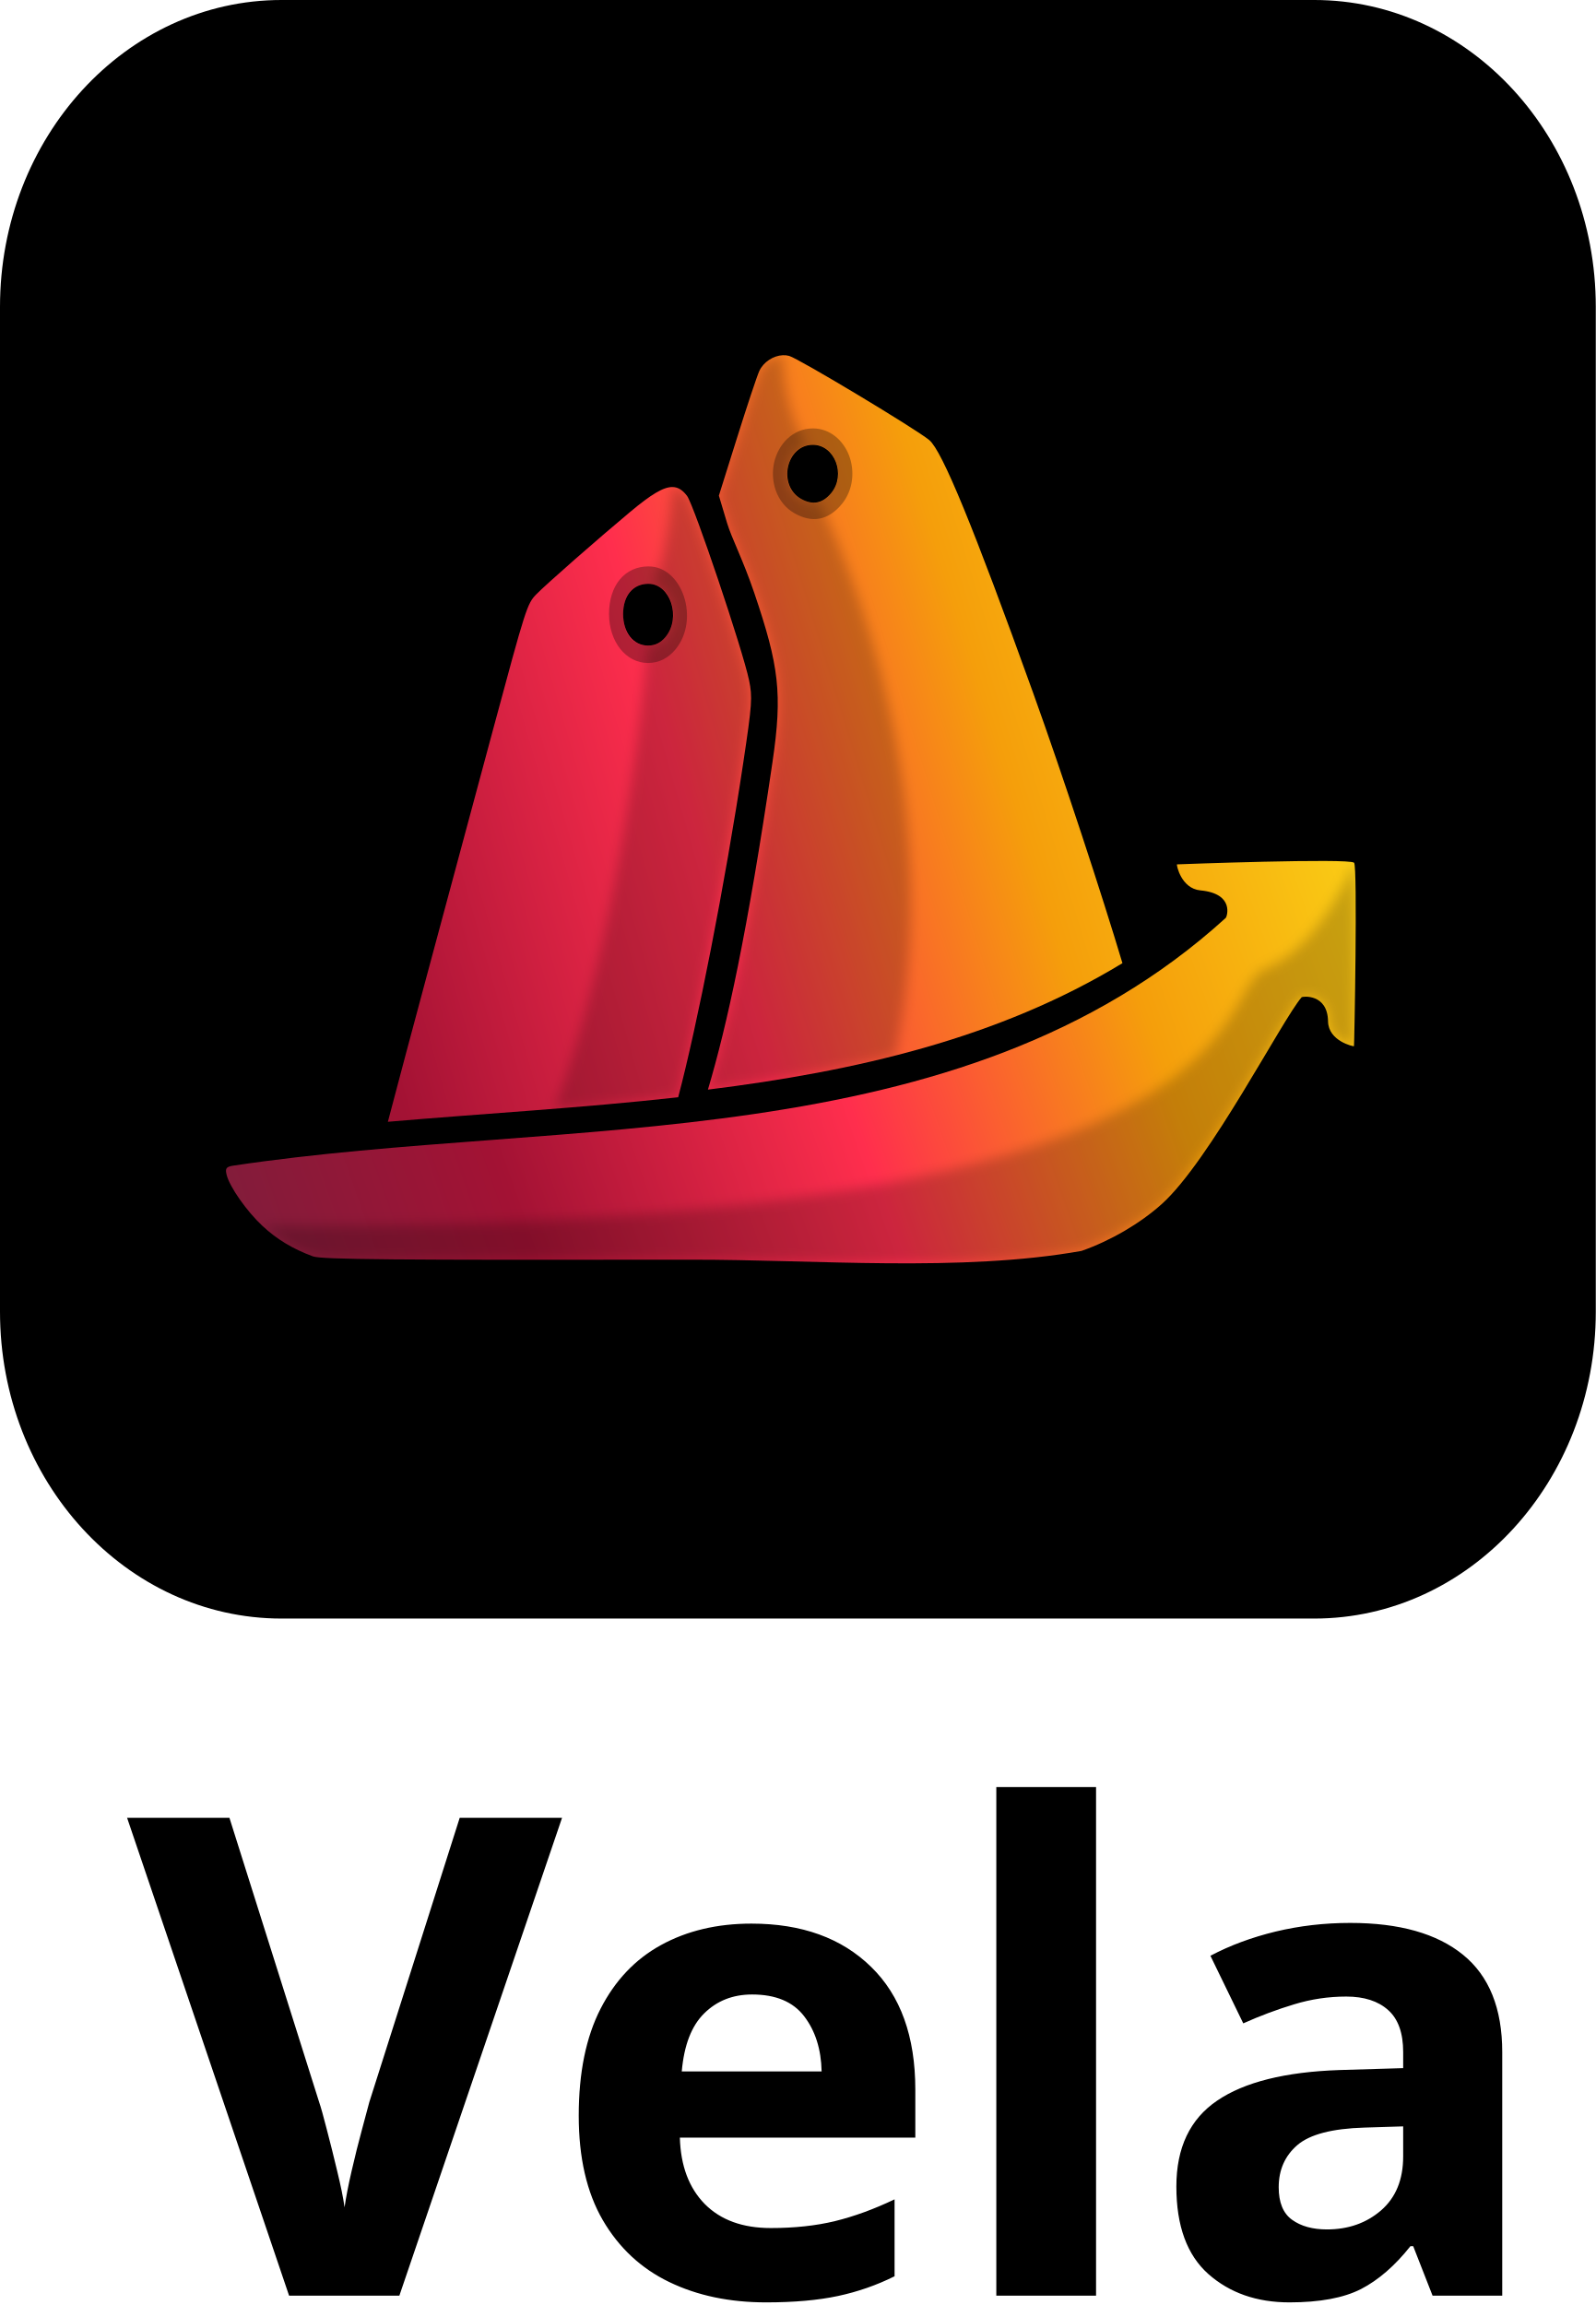
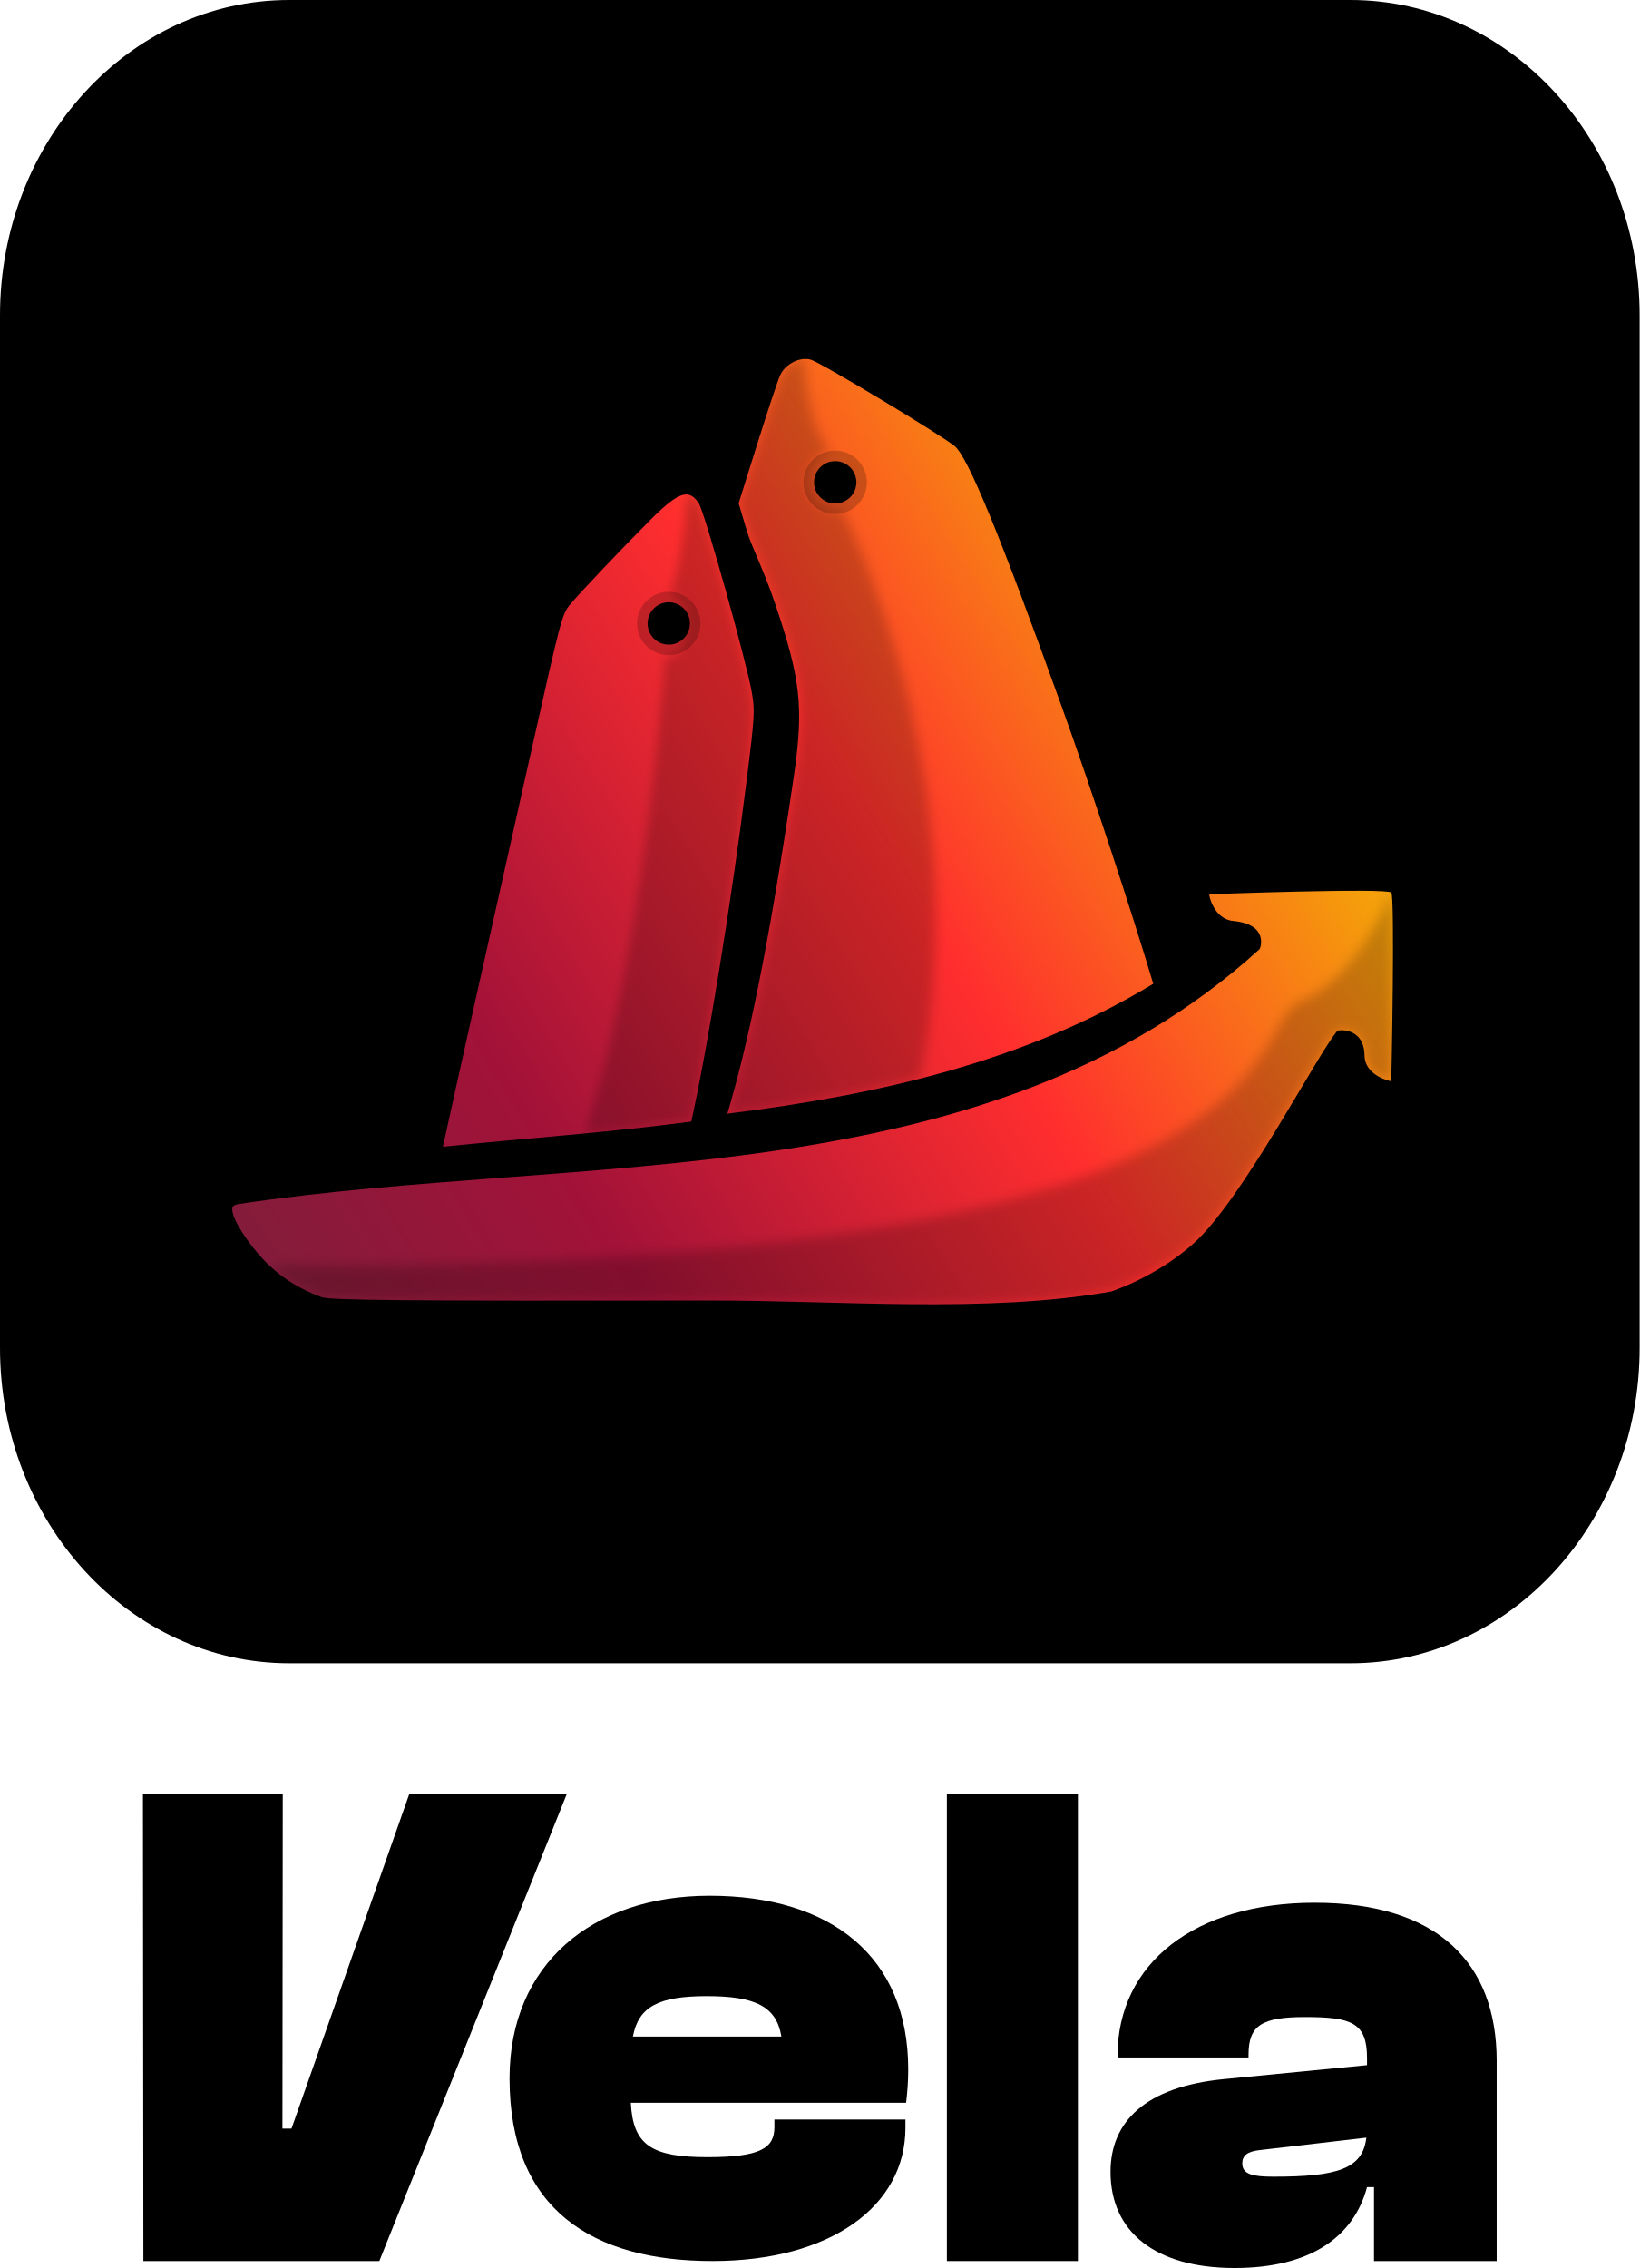
- <svg xmlns="http://www.w3.org/2000/svg" xmlns:xlink="http://www.w3.org/1999/xlink" width="144.232mm" height="208.335mm" viewBox="0 0 144.232 208.335" version="1.1" id="svg1" xml:space="preserve">
+ <svg xmlns="http://www.w3.org/2000/svg" xmlns:xlink="http://www.w3.org/1999/xlink" width="144.232mm" height="199.481mm" viewBox="0 0 144.232 199.481" version="1.1" id="svg1" xml:space="preserve">
  <defs id="defs1">
-     <linearGradient id="linearGradient152">
-       <stop style="stop-color:#FACC15;stop-opacity:1;" offset="0" id="stop149" />
-       <stop style="stop-color:#F59E0B;stop-opacity:1;" offset="0.208" id="stop150" />
-       <stop style="stop-color:#FF2E4D;stop-opacity:1;" offset="0.466" id="stop151" />
-       <stop style="stop-color:#A31234;stop-opacity:1;" offset="0.758" id="stop152" />
-       <stop style="stop-color:#7F1D3B;stop-opacity:1;" offset="1" id="stop153" />
+     <linearGradient id="linearGradient5">
+       <stop style="stop-color:#FACC15;stop-opacity:1;" offset="0" id="stop1" />
+       <stop style="stop-color:#F59E0B;stop-opacity:1;" offset="0.208" id="stop2" />
+       <stop style="stop-color:#ff2e2e;stop-opacity:1;" offset="0.466" id="stop3" />
+       <stop style="stop-color:#a31238;stop-opacity:1;" offset="0.758" id="stop4" />
+       <stop style="stop-color:#7F1D3B;stop-opacity:1;" offset="1" id="stop5" />
    </linearGradient>
    <filter style="color-interpolation-filters:sRGB" id="filter28" x="-0.069" y="-0.019" width="1.139" height="1.038">
      <feGaussianBlur stdDeviation="2 2" result="blur" id="feGaussianBlur28" />
    </filter>
-     <filter style="color-interpolation-filters:sRGB" id="filter29" x="-0.05" y="-0.018" width="1.1" height="1.037">
+     <filter style="color-interpolation-filters:sRGB" id="filter29" x="-0.071" y="-0.023" width="1.143" height="1.045">
      <feGaussianBlur stdDeviation="2 2" result="blur" id="feGaussianBlur29" />
    </filter>
    <filter style="color-interpolation-filters:sRGB" id="filter27" x="-0.013" y="-0.035" width="1.026" height="1.07">
      <feGaussianBlur stdDeviation="2 2" result="blur" id="feGaussianBlur27" />
    </filter>
-     <linearGradient xlink:href="#linearGradient152" id="linearGradient527" gradientUnits="userSpaceOnUse" gradientTransform="matrix(3.779528,0,0,4.324195,-213.5557,-164.8246)" x1="344.508" y1="67.129" x2="242.401" y2="103.017" />
-     <linearGradient xlink:href="#linearGradient152" id="linearGradient528" gradientUnits="userSpaceOnUse" gradientTransform="matrix(3.779528,0,0,4.637977,-213.5557,-178.3714)" x1="344.508" y1="67.129" x2="242.401" y2="103.017" />
-     <linearGradient xlink:href="#linearGradient152" id="linearGradient529" gradientUnits="userSpaceOnUse" gradientTransform="matrix(3.779528,0,0,3.779528,-208.4612,-175.5212)" x1="344.508" y1="67.129" x2="242.401" y2="103.017" />
+     <linearGradient xlink:href="#linearGradient5" id="linearGradient153" gradientUnits="userSpaceOnUse" gradientTransform="matrix(1,0,0,1.14411,1973.291,-821.3443)" x1="345.856" y1="16.103" x2="243.747" y2="88.772" />
  </defs>
-   <g id="layer1" transform="translate(-2236.923,790.8558)">
-     <g id="g537">
-       <text xml:space="preserve" style="font-size:60.478px;font-family:Serif;-inkscape-font-specification:Serif;letter-spacing:0px;writing-mode:lr-tb;direction:ltr;fill:#000000;fill-opacity:1;fill-rule:nonzero;stroke:none;stroke-width:1.27" x="2248.409" y="-583.367" id="text486">
-         <tspan id="tspan486" style="font-style:normal;font-variant:normal;font-weight:bold;font-stretch:normal;font-size:60.478px;font-family:'Space Grotesk';-inkscape-font-specification:'Space Grotesk Bold';fill:#000000;fill-opacity:1;stroke:none;stroke-width:1.27" x="2248.409" y="-583.367">Vela</tspan>
-       </text>
-       <g id="g536">
-         <rect style="fill:#000000;fill-opacity:1;fill-rule:nonzero;stroke:none;stroke-width:21.206" id="rect486" width="144.232" height="146.292" x="2236.923" y="-790.856" rx="25.45" ry="27.74" />
-         <g id="g493" transform="matrix(0.2645833,0,0,0.2645833,2070.105,-733.5664)">
-           <path id="path486" style="fill:url(#linearGradient527);fill-opacity:1;fill-rule:nonzero;stroke-width:4.043" d="m 897.903,-95.182 c -3.231,0.145 -6.645,2.33 -8.051,5.439 -0.773,1.711 -4.191,11.98 -7.596,22.82 l -6.189,19.709 2.795,9.34 c 1.537,5.137 5.454,12.552 9.291,23.879 8.461,24.978 9.68,34.347 6.242,57.719 -8.578,58.31 -15.554,90.122 -22.072,111.971 50.338,-6.251 99.147,-17.381 141.602,-43.195 -6.857,-22.956 -20.316,-64.017 -30.535,-92.41 -20.435,-56.779 -31.031,-82.569 -35.445,-86.273 -4.422,-3.712 -44.551,-27.825 -47.859,-28.758 -0.7,-0.197 -1.436,-0.274 -2.182,-0.24 z m 10.275,30.607 c 7.475,0 11.392,10.237 6.293,16.447 -2.973,3.621 -6.39,4.275 -10.375,1.99 -8.079,-4.633 -5.023,-18.438 4.082,-18.438 z" />
-           <path style="baseline-shift:baseline;display:inline;overflow:visible;opacity:0.3;vector-effect:none;fill:#000000;stroke-width:5.199;enable-background:accumulate;stop-color:#000000" d="m 908.204,-70.176 c -6.928,0 -11.883,5.435 -13.272,11.709 -1.389,6.274 0.761,13.721 6.93,17.259 2.894,1.66 5.83,2.366 8.649,1.825 2.818,-0.541 5.377,-2.309 7.557,-4.964 3.948,-4.808 4.459,-11.383 2.468,-16.586 -1.991,-5.203 -6.556,-9.243 -12.332,-9.243 z m 0,5.561 c 3.837,0 6.588,2.533 7.88,5.909 1.292,3.376 1.053,7.368 -1.557,10.547 -1.644,2.002 -3.196,2.981 -4.813,3.291 -1.617,0.31 -3.447,-0.025 -5.677,-1.303 -4.221,-2.421 -5.302,-6.835 -4.396,-10.927 0.906,-4.092 3.782,-7.516 8.563,-7.516 z" id="path487" />
-           <path id="path488" style="opacity:0.2;fill:#000000;stroke-width:4.043;filter:url(#filter28)" d="m 897.903,-95.18 c -3.231,0.145 -6.645,2.328 -8.051,5.438 -0.773,1.711 -4.191,11.98 -7.596,22.82 l -6.189,19.709 2.795,9.34 c 1.537,5.137 5.454,12.552 9.291,23.879 8.461,24.978 9.68,34.349 6.242,57.721 -8.578,58.311 -15.556,90.12 -22.074,111.969 21.738,-2.699 43.192,-6.309 63.971,-11.617 19.157,-92.249 -19.185,-175.491 -25.943,-189.168 -1.917,0.599 -3.993,0.249 -6.252,-1.047 -7.53,-4.318 -5.387,-16.603 2.311,-18.254 -8.493,-10.771 -8.504,-30.789 -8.504,-30.789 z" />
-           <path id="path489" style="fill:url(#linearGradient528);fill-opacity:1;fill-rule:nonzero;stroke-width:4.187" d="m 860.296,-50.151 c -3.175,-0.08 -7.452,2.584 -14.498,8.463 -11.216,9.358 -28.858,24.847 -32.078,28.162 -3.176,3.269 -3.561,4.48 -14.916,46.668 -17.441,64.804 -28.719,106.522 -35.812,133.543 32.674,-2.815 66.177,-4.698 99.168,-8.381 6.4,-24.037 16.065,-73.172 22.229,-114.236 3.024,-20.148 3.184,-22.421 1.982,-28.225 -2.121,-10.245 -18.824,-59.896 -21.189,-62.986 -1.472,-1.923 -2.98,-2.96 -4.885,-3.008 z m -8.307,33.053 c 7.516,0 11.276,11.512 5.91,18.096 C 856.205,3.077 854.334,4.007 851.855,4.007 c -5.005,0 -8.5,-4.427 -8.5,-10.771 0,-6.316 3.356,-10.334 8.635,-10.334 z" />
-           <path style="baseline-shift:baseline;display:inline;overflow:visible;opacity:0.3;vector-effect:none;fill:#000000;stroke-width:5.365;enable-background:accumulate;stop-color:#000000" d="m 852.027,-23.039 c -3.883,0 -7.332,1.516 -9.762,4.423 -2.43,2.907 -3.727,7.101 -3.727,11.794 0,9.469 5.741,16.774 13.319,16.774 3.672,0 6.913,-1.6 9.46,-4.725 8.274,-10.153 2.357,-28.266 -9.289,-28.266 z m 0,5.943 c 7.616,0 11.333,11.387 5.856,18.109 -1.797,2.205 -3.344,2.995 -6.026,2.995 -5.249,0 -8.476,-4.04 -8.476,-10.83 0,-3.401 0.858,-5.844 2.27,-7.534 1.413,-1.69 3.494,-2.74 6.376,-2.74 z" id="path490" />
-           <path id="path491" style="opacity:0.2;fill:#000000;stroke-width:4.187;filter:url(#filter29)" d="m 860.296,-50.151 c 0,0 -1.329,23.316 -6.842,33.205 6.515,1.376 9.45,11.802 4.445,17.943 C 856.205,3.077 854.334,4.009 851.855,4.009 c -0.064,0 -0.126,-9.2e-4 -0.189,-0.002 -1.293,14.927 -9.356,98.836 -31.752,158.229 14.107,-1.125 28.224,-2.366 42.248,-3.932 6.4,-24.038 16.063,-73.172 22.227,-114.236 3.024,-20.148 3.184,-22.421 1.982,-28.225 -2.12,-10.245 -18.824,-59.896 -21.189,-62.986 -1.472,-1.923 -2.98,-2.96 -4.885,-3.008 z m -63.193,255.02 c -1.853,2.249 -3.765,4.318 -5.736,6.186 4.511,-1.779 9.677,-3.825 15.6,-6.176 -3.446,-0.002 -6.731,-0.005 -9.863,-0.01 z" />
-           <path style="fill:url(#linearGradient529);fill-opacity:1;fill-rule:nonzero;stroke-width:3.78" d="m 737.393,212.66 c -6.937,-2.571 -12.294,-5.803 -17.239,-10.4 -5.349,-4.973 -11.201,-13.299 -12.231,-17.402 -0.536,-2.137 -0.259,-2.813 2.199,-3.182 113.643,-17.042 248.06,-1.827 339.114,-84.657 0.35,-0.319 3.147,-8.275 -8.686,-9.383 -6.571,-0.615 -8.219,-8.713 -8,-8.886 0.019,-0.014 58.859,-2.202 60.506,-0.556 1.228,1.227 0.078,62.553 -0.041,62.673 -0.145,0.146 -8.744,-1.739 -8.852,-8.479 -0.155,-9.619 -8.777,-8.529 -9.007,-8.265 -6.669,7.657 -31.381,55.937 -47.845,70.701 -7.377,6.615 -17.437,12.487 -27.363,15.971 -41.278,7.333 -90.665,2.931 -133.5,2.995 -101.723,0.152 -126.173,-0.062 -129.055,-1.13 z" id="path492" />
-           <path id="path493" style="opacity:0.2;fill:#000000;stroke-width:7;filter:url(#filter27)" d="m 1093.056,78.195 c 0,0 -11.206,28.518 -29.92,36.004 -19.445,7.778 5.94,89.856 -342.982,88.061 4.946,4.597 10.303,7.829 17.24,10.4 2.881,1.068 27.331,1.283 129.055,1.131 42.835,-0.064 92.222,4.337 133.5,-2.996 9.925,-3.483 19.984,-9.355 27.361,-15.971 16.464,-14.764 41.176,-63.044 47.846,-70.701 0.23,-0.264 8.851,-1.353 9.006,8.266 0.108,6.714 8.642,8.61 8.851,8.48 v 0 c 0.119,-0.12 1.269,-61.446 0.041,-62.674 z" />
-         </g>
+   <g id="layer1" transform="translate(-2196.612,834.4947)">
+     <g id="g208">
+       <rect style="fill:#000000;fill-opacity:1;fill-rule:nonzero;stroke:none;stroke-width:21.206" id="rect125" width="144.232" height="146.292" x="2196.612" y="-834.495" rx="25.45" ry="27.74" />
+       <path id="path132" style="fill:url(#linearGradient153);fill-opacity:1;fill-rule:nonzero;stroke-width:1.07" d="m 2267.365,-802.918 v 5.2e-4 c -0.855,0.038 -1.758,0.616 -2.13,1.439 -0.205,0.453 -1.109,3.17 -2.01,6.038 l -1.638,5.215 0.739,2.471 c 0.407,1.359 1.443,3.321 2.458,6.318 2.239,6.609 2.561,9.088 1.652,15.271 -2.27,15.428 -4.115,23.845 -5.84,29.626 13.319,-1.654 26.233,-4.599 37.465,-11.429 -1.814,-6.074 -5.375,-16.938 -8.079,-24.45 -5.407,-15.023 -8.21,-21.846 -9.378,-22.827 -1.17,-0.982 -11.787,-7.362 -12.663,-7.609 -0.185,-0.052 -0.38,-0.073 -0.577,-0.064 z m 2.716,8.979 a 1.866,1.866 0 0 1 1.866,1.866 1.866,1.866 0 0 1 -1.866,1.866 1.866,1.866 0 0 1 -1.866,-1.866 1.866,1.866 0 0 1 1.866,-1.866 z m -13.069,2.936 c -0.7,-0.021 -1.642,0.684 -3.195,2.239 -2.471,2.476 -6.359,6.574 -7.068,7.451 -0.7,0.865 -0.785,1.185 -3.287,12.348 -3.843,17.146 -6.328,28.184 -7.891,35.333 7.2,-0.745 14.582,-1.243 21.851,-2.217 1.41,-6.36 3.54,-19.36 4.898,-30.225 0.666,-5.331 0.702,-5.932 0.437,-7.468 -0.467,-2.711 -4.148,-15.848 -4.67,-16.665 -0.324,-0.509 -0.656,-0.783 -1.076,-0.796 z m -1.571,9.48 a 1.866,1.866 0 0 1 1.866,1.866 1.866,1.866 0 0 1 -1.866,1.866 1.866,1.866 0 0 1 -1.866,-1.866 1.866,1.866 0 0 1 1.866,-1.866 z m 55.391,25.445 c -3.948,0.091 -7.841,0.236 -7.841,0.238 -0.054,0.062 0.385,2.189 2.117,2.351 3.131,0.293 2.391,2.398 2.298,2.483 -24.091,21.915 -59.656,17.89 -89.724,22.399 -0.65,0.098 -0.724,0.276 -0.582,0.842 0.273,1.086 1.821,3.289 3.236,4.604 1.308,1.216 2.726,2.072 4.561,2.752 0.762,0.283 7.231,0.339 34.146,0.299 11.333,-0.017 24.4,1.148 35.322,-0.792 2.626,-0.922 5.287,-2.475 7.239,-4.226 4.356,-3.906 10.895,-16.681 12.659,-18.706 0.061,-0.07 2.342,-0.358 2.383,2.187 0.029,1.77 2.27,2.274 2.342,2.244 l 5e-4,-5.1e-4 c 0.032,-0.032 0.335,-16.258 0.011,-16.582 -0.218,-0.218 -4.22,-0.182 -8.168,-0.091 z" />
+       <g id="g137" transform="translate(500.8579,175.6728)">
+         <path id="path133" style="opacity:0.2;fill:#000000;stroke-width:7;filter:url(#filter27)" d="m 1093.056,78.195 c 0,0 -11.206,28.518 -29.92,36.004 -19.445,7.778 5.94,89.856 -342.982,88.061 4.946,4.597 10.303,7.829 17.24,10.4 2.881,1.068 27.331,1.283 129.055,1.131 42.835,-0.064 92.222,4.337 133.5,-2.996 9.925,-3.483 19.984,-9.355 27.361,-15.971 16.464,-14.764 41.176,-63.044 47.846,-70.701 0.23,-0.264 8.851,-1.353 9.006,8.266 0.108,6.714 8.642,8.61 8.851,8.48 v 0 c 0.119,-0.12 1.269,-61.446 0.041,-62.674 z" transform="matrix(0.2645833,0,0,0.2645833,1528.937,-952.3489)" />
+         <path id="path134" style="opacity:0.2;fill:#000000;stroke-width:4.043;filter:url(#filter28)" d="m 897.903,-95.18 c -3.231,0.145 -6.645,2.328 -8.051,5.438 -0.773,1.711 -4.191,11.98 -7.596,22.82 l -6.189,19.709 2.795,9.34 c 1.537,5.137 5.454,12.552 9.291,23.879 8.461,24.978 9.68,34.349 6.242,57.721 -8.578,58.311 -15.556,90.12 -22.074,111.969 21.738,-2.699 43.192,-6.309 63.971,-11.617 19.157,-92.249 -19.185,-175.491 -25.943,-189.168 -1.917,0.599 -3.993,0.249 -6.252,-1.047 -7.53,-4.318 -5.387,-16.603 2.311,-18.254 -8.493,-10.771 -8.504,-30.789 -8.504,-30.789 z" transform="matrix(0.2645833,0,0,0.2645833,1528.937,-953.4073)" />
+         <path style="opacity:0.2;fill:#000000;stroke-width:4.187;filter:url(#filter29)" d="m 860.296,-50.151 c 0,0 -1.329,23.316 -6.842,33.205 6.515,1.376 9.45,11.802 4.445,17.943 C 856.205,3.077 854.334,4.009 851.855,4.009 c -0.064,0 -0.126,-9.2e-4 -0.189,-0.002 -1.293,14.927 -9.356,98.836 -31.752,158.229 14.107,-1.125 28.224,-2.366 42.248,-3.932 6.4,-24.038 16.063,-73.172 22.227,-114.236 3.024,-20.148 3.184,-22.421 1.982,-28.225 -2.12,-10.245 -18.824,-59.896 -21.189,-62.986 -1.472,-1.923 -2.98,-2.96 -4.885,-3.008 z" transform="matrix(0.2203471,0,0,0.2645833,1566.59,-953.4073)" id="path135" />
+         <path id="path136" style="opacity:0.2;fill:#000000;stroke-width:1.571" d="m 1769.223,-970.532 a 2.786,2.786 0 0 0 -2.786,2.786 2.786,2.786 0 0 0 2.786,2.786 2.786,2.786 0 0 0 2.786,-2.786 2.786,2.786 0 0 0 -2.786,-2.786 z m 0,0.92 a 1.866,1.866 0 0 1 1.866,1.866 1.866,1.866 0 0 1 -1.866,1.866 1.866,1.866 0 0 1 -1.866,-1.866 1.866,1.866 0 0 1 1.866,-1.866 z" />
+         <path id="path137" style="opacity:0.2;fill:#000000;stroke-width:1.571" d="m 1754.583,-958.116 a 2.786,2.786 0 0 0 -2.786,2.786 2.786,2.786 0 0 0 2.786,2.786 2.786,2.786 0 0 0 2.786,-2.786 2.786,2.786 0 0 0 -2.786,-2.786 z m 0,0.92 a 1.866,1.866 0 0 1 1.866,1.866 1.866,1.866 0 0 1 -1.866,1.866 1.866,1.866 0 0 1 -1.866,-1.866 1.866,1.866 0 0 1 1.866,-1.866 z" />
+       </g>
+       <g id="g186" transform="matrix(0.4369295,0,0,0.4369295,1398.349,-249.8783)" style="fill:#000000">
+         <path id="path183" style="font-weight:bold;font-size:140.326px;font-family:'Clash Display';-inkscape-font-specification:'Clash Display Bold';letter-spacing:0px;fill:#000000;stroke-width:2.947" d="m 2091.681,-954.99 c -23.996,0 -39.712,12.068 -39.712,30.872 v 0.281 h 26.381 v -0.561 c 0,-5.894 2.666,-7.578 11.366,-7.578 9.402,0 12.489,1.123 12.489,8.28 v 1.403 l -28.767,2.807 c -15.997,1.544 -22.873,8.7 -22.873,18.663 0,12.068 8.981,19.365 24.978,19.365 15.296,0 23.996,-6.315 26.662,-16.278 h 1.404 v 14.875 h 24.697 v -40.274 c 0,-19.786 -11.928,-31.854 -36.625,-31.854 z m 10.384,47.29 c -0.702,6.315 -5.894,7.858 -18.663,7.858 -4.069,0 -6.315,-0.421 -6.315,-2.667 0,-1.544 0.982,-2.385 3.368,-2.666 z" />
+         <path style="font-weight:bold;font-size:140.326px;font-family:'Clash Display';-inkscape-font-specification:'Clash Display Bold';letter-spacing:0px;fill:#000000;stroke-width:2.947" d="m 2043.997,-882.863 v -94.018 h -26.381 v 94.018 z" id="path184" />
+         <path id="path185" style="font-weight:bold;font-size:140.326px;font-family:'Clash Display';-inkscape-font-specification:'Clash Display Bold';letter-spacing:0px;fill:#000000;stroke-width:2.947" d="m 1969.843,-956.394 c -23.575,0 -40.273,13.752 -40.273,36.765 0,26.522 16.839,36.766 40.835,36.766 23.855,0 38.87,-11.086 38.87,-26.802 v -1.684 h -26.381 v 1.544 c 0,4.21 -2.806,6.034 -13.471,6.034 -11.226,0 -15.015,-2.386 -15.436,-10.946 h 55.429 c 0.281,-2.526 0.421,-4.35 0.421,-6.736 0,-22.733 -15.576,-34.941 -39.993,-34.941 z m -0.561,20.207 c 9.823,0 14.032,2.104 15.014,8.139 h -29.889 c 1.123,-6.034 5.192,-8.139 14.875,-8.139 z" />
+         <path style="font-weight:bold;font-size:140.326px;font-family:'Clash Display';-inkscape-font-specification:'Clash Display Bold';letter-spacing:0px;fill:#000000;stroke-width:2.947" d="m 1903.353,-882.863 37.748,-94.018 h -31.714 l -23.715,67.356 h -1.824 l 0.065,-67.356 h -28.15 l 0.089,94.018 z" id="path186" />
      </g>
    </g>
  </g>
</svg>
